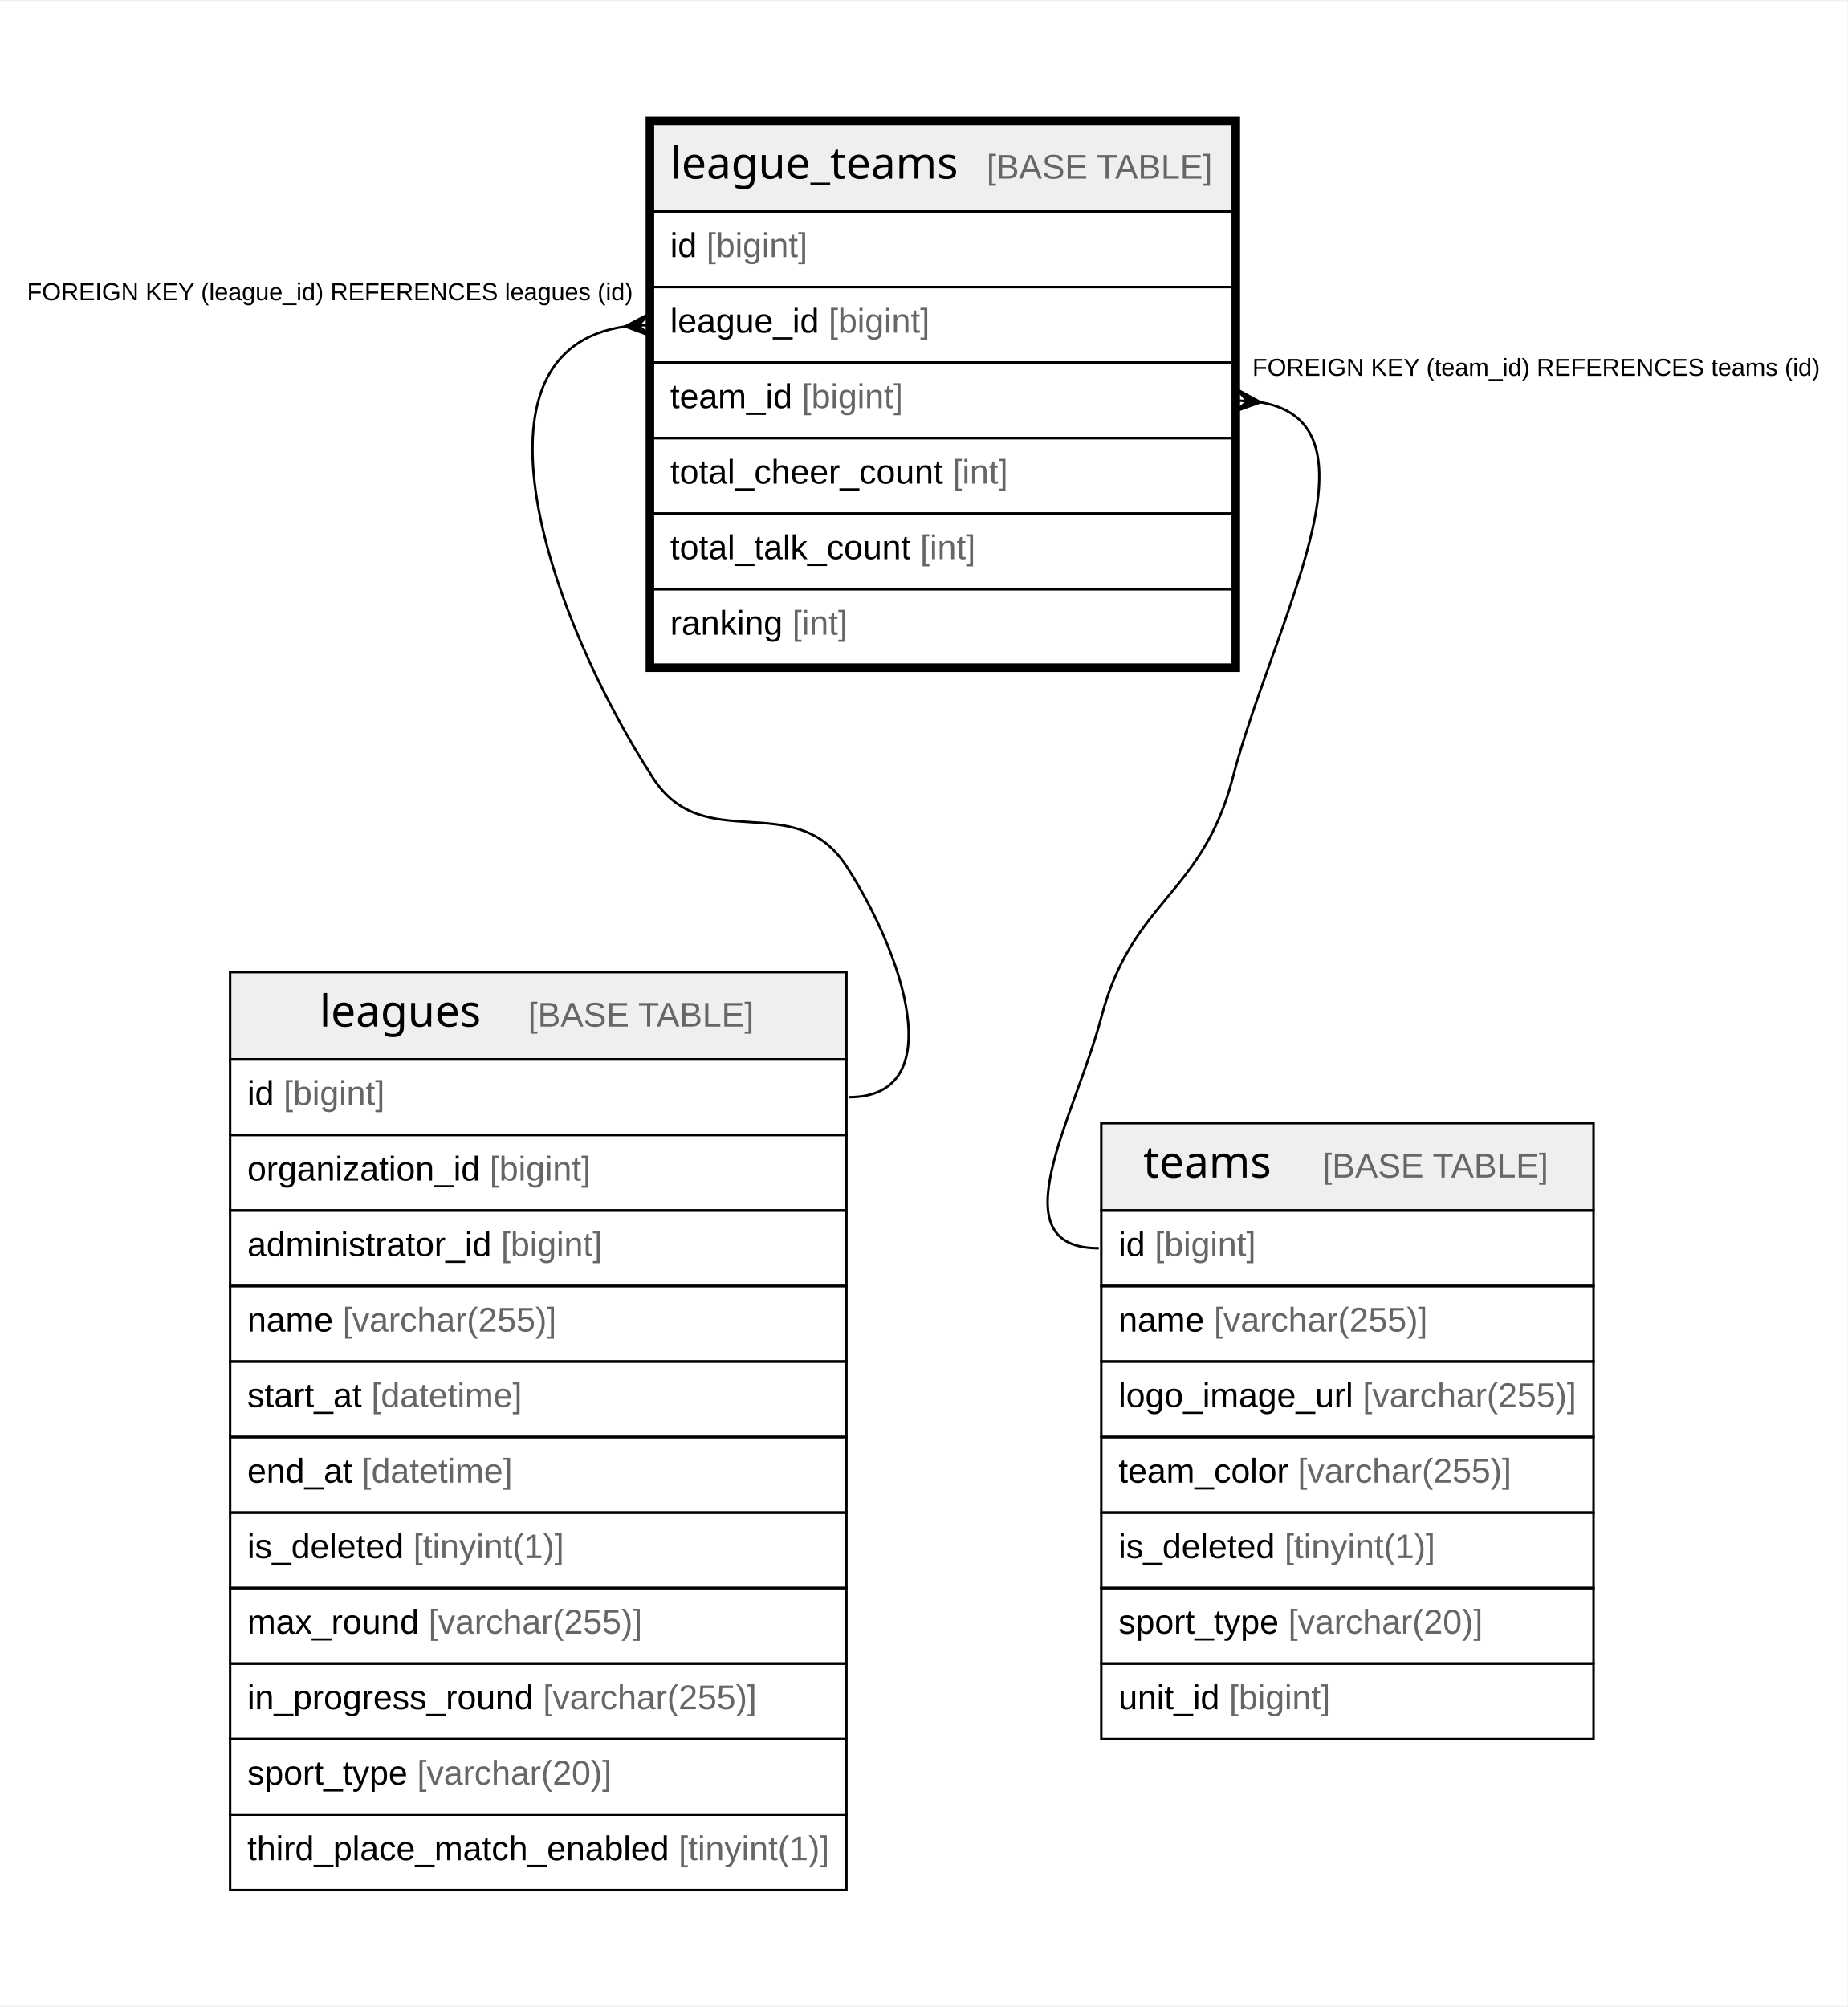
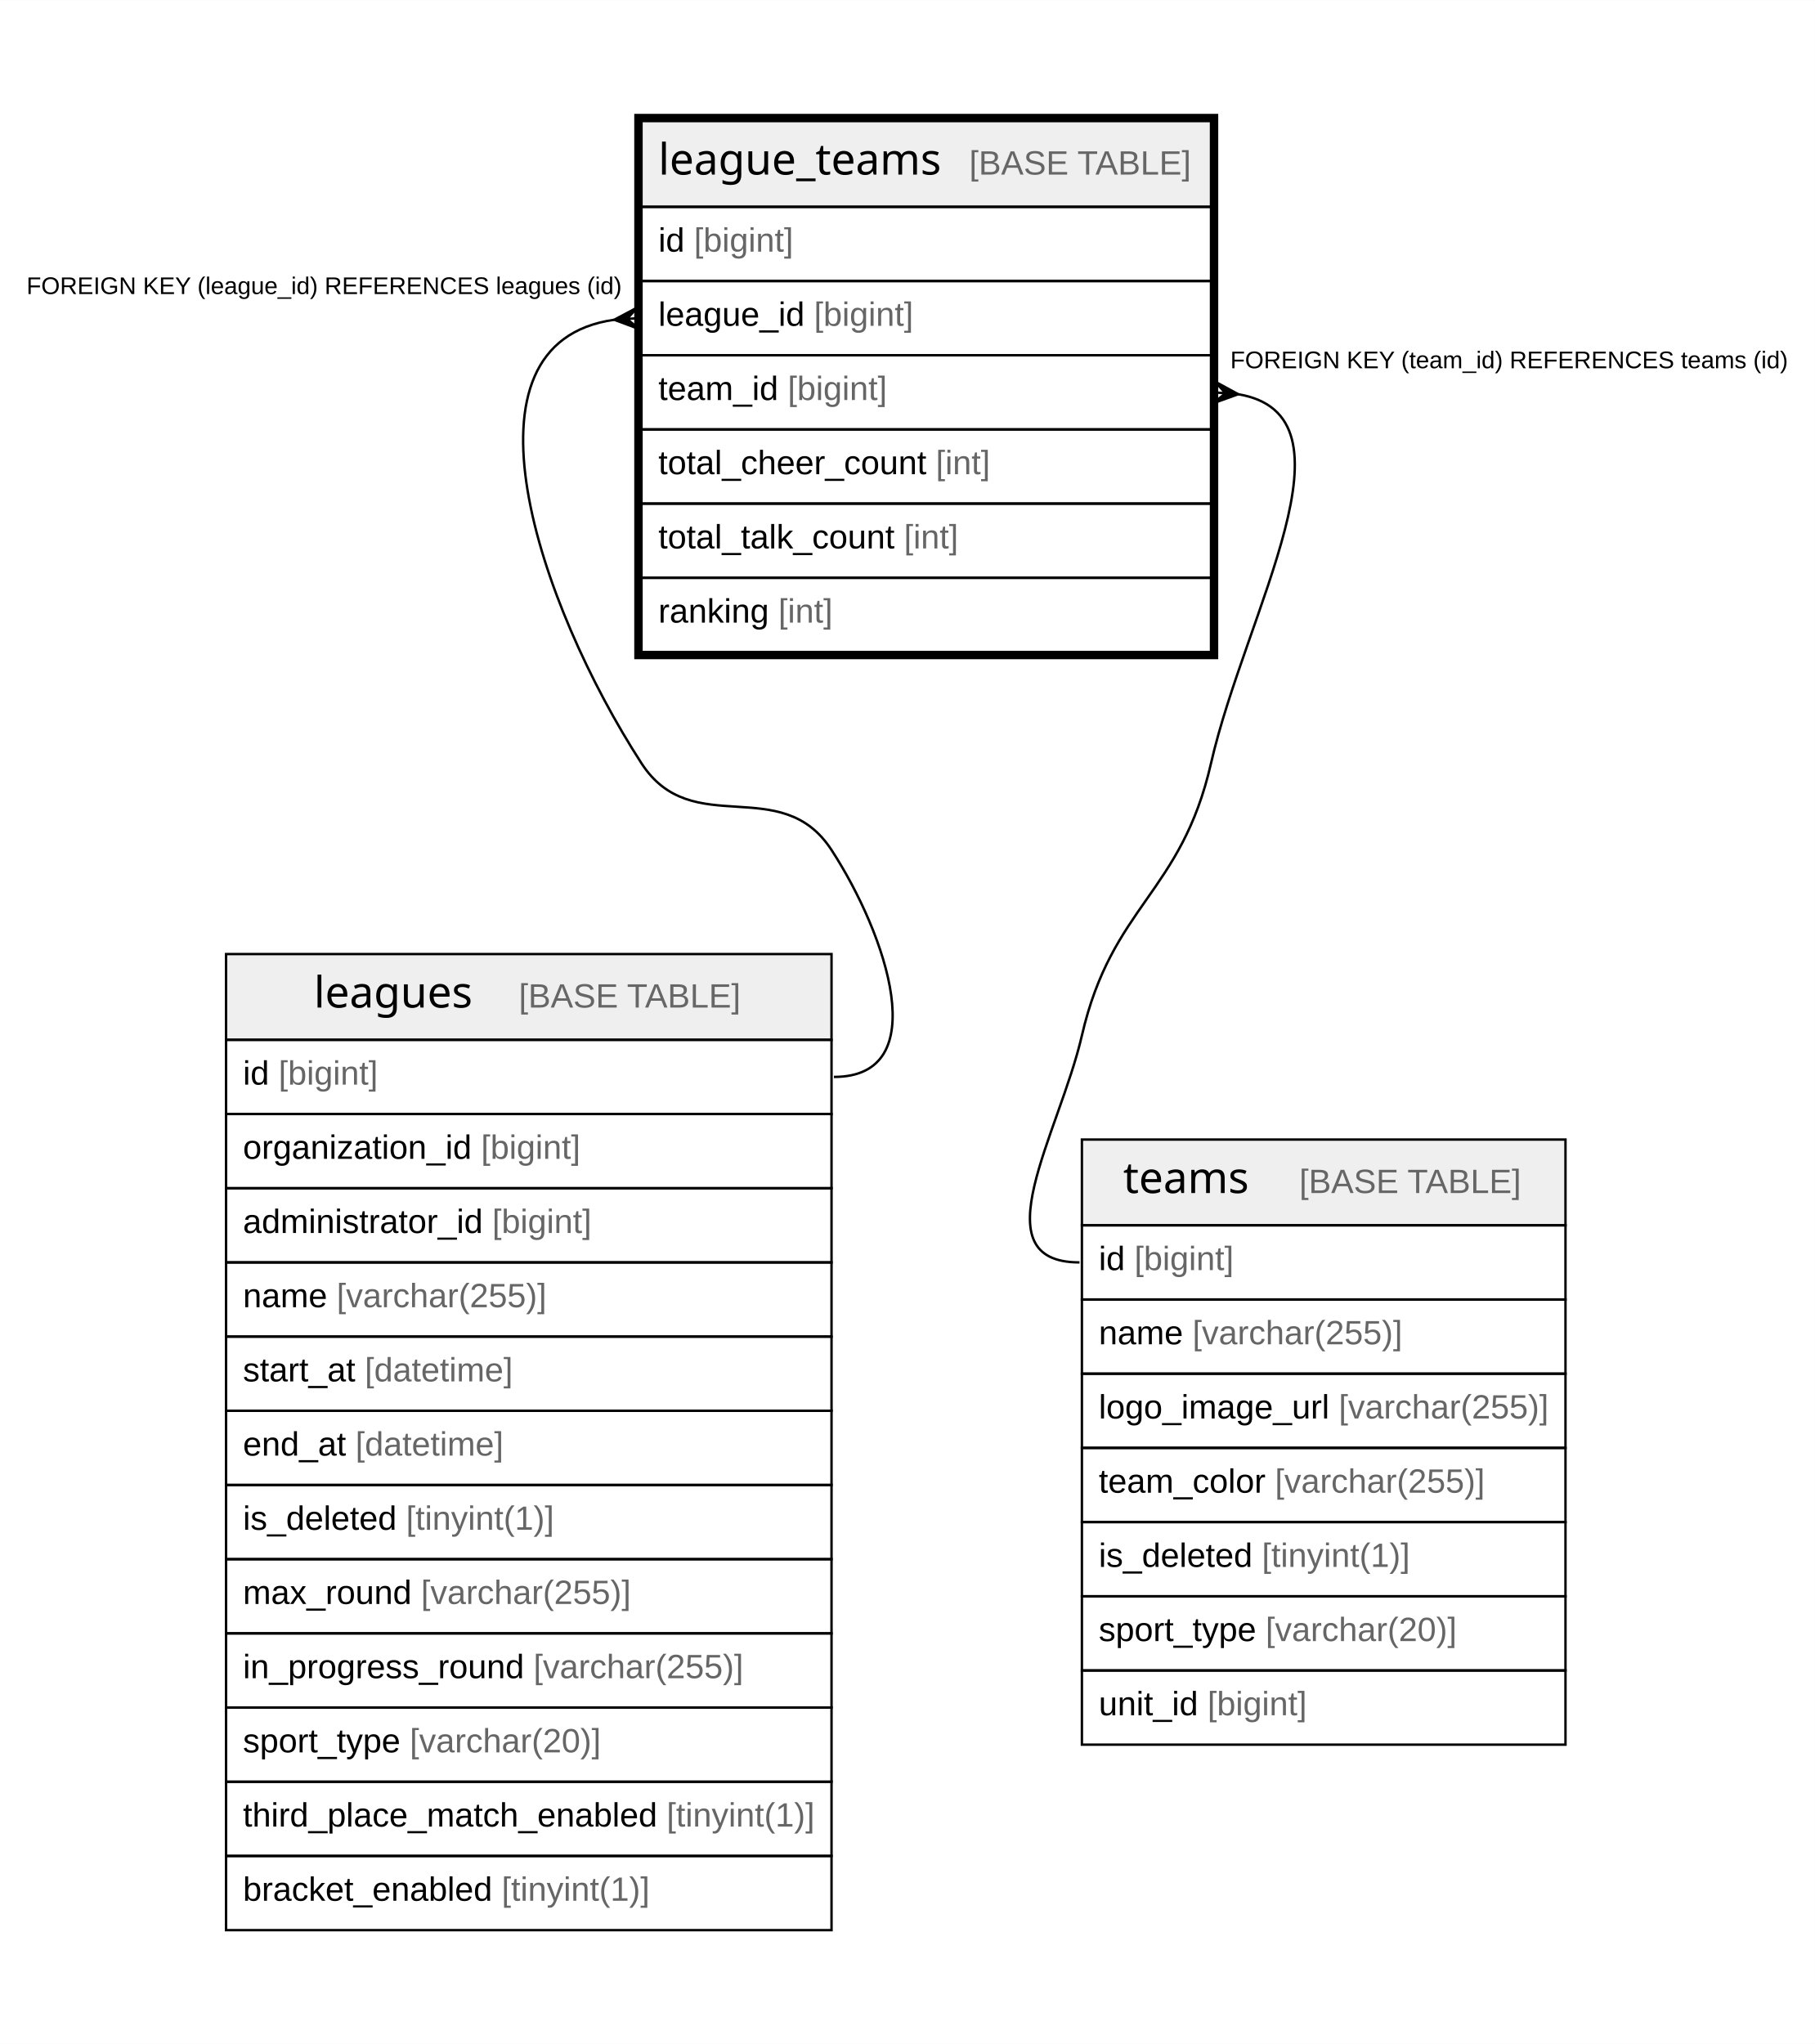
- <svg xmlns="http://www.w3.org/2000/svg" width="753pt" height="818pt" viewBox="0.00 0.00 753.47 817.60">
-   <g id="graph0" class="graph" transform="scale(1 1) rotate(0) translate(4 813.6)">
-     <polygon fill="white" stroke="none" points="-4,4 -4,-813.6 749.47,-813.6 749.47,4 -4,4" />
+ <svg xmlns="http://www.w3.org/2000/svg" width="753pt" height="848pt" viewBox="0.00 0.00 753.47 848.40">
+   <g id="graph0" class="graph" transform="scale(1 1) rotate(0) translate(4 844.4)">
+     <polygon fill="white" stroke="none" points="-4,4 -4,-844.4 749.47,-844.4 749.47,4 -4,4" />
    <g id="node1" class="node">
-       <polygon fill="#efefef" stroke="none" points="262.31,-727.8 262.31,-763.4 498.75,-763.4 498.75,-727.8 262.31,-727.8" />
-       <polygon fill="none" stroke="black" points="262.31,-727.8 262.31,-763.4 498.75,-763.4 498.75,-727.8 262.31,-727.8" />
-       <text text-anchor="start" x="269.31" y="-741.2" font-family="Arial Bold" font-size="18.00">league_teams</text>
-       <text text-anchor="start" x="367.26" y="-741.2" font-family="Arial" font-size="14.00">    </text>
-       <text text-anchor="start" x="398.38" y="-741.2" font-family="Arial" font-size="14.00" fill="#666666">[BASE TABLE]</text>
+       <polygon fill="#efefef" stroke="none" points="262.31,-758.6 262.31,-794.2 498.75,-794.2 498.75,-758.6 262.31,-758.6" />
+       <polygon fill="none" stroke="black" points="262.31,-758.6 262.31,-794.2 498.75,-794.2 498.75,-758.6 262.31,-758.6" />
+       <text text-anchor="start" x="269.31" y="-772" font-family="Arial Bold" font-size="18.00">league_teams</text>
+       <text text-anchor="start" x="367.26" y="-772" font-family="Arial" font-size="14.00">    </text>
+       <text text-anchor="start" x="398.38" y="-772" font-family="Arial" font-size="14.00" fill="#666666">[BASE TABLE]</text>
+       <polygon fill="none" stroke="black" points="262.31,-727.8 262.31,-758.6 498.75,-758.6 498.75,-727.8 262.31,-727.8" />
+       <text text-anchor="start" x="269.31" y="-740" font-family="Arial" font-size="14.00">id </text>
+       <text text-anchor="start" x="284.1" y="-740" font-family="Arial" font-size="14.00" fill="#666666">[bigint]</text>
      <polygon fill="none" stroke="black" points="262.31,-697 262.31,-727.8 498.75,-727.8 498.75,-697 262.31,-697" />
-       <text text-anchor="start" x="269.31" y="-709.2" font-family="Arial" font-size="14.00">id </text>
-       <text text-anchor="start" x="284.1" y="-709.2" font-family="Arial" font-size="14.00" fill="#666666">[bigint]</text>
+       <text text-anchor="start" x="269.31" y="-709.2" font-family="Arial" font-size="14.00">league_id </text>
+       <text text-anchor="start" x="333.92" y="-709.2" font-family="Arial" font-size="14.00" fill="#666666">[bigint]</text>
      <polygon fill="none" stroke="black" points="262.31,-666.2 262.31,-697 498.75,-697 498.75,-666.2 262.31,-666.2" />
-       <text text-anchor="start" x="269.31" y="-678.4" font-family="Arial" font-size="14.00">league_id </text>
-       <text text-anchor="start" x="333.92" y="-678.4" font-family="Arial" font-size="14.00" fill="#666666">[bigint]</text>
+       <text text-anchor="start" x="269.31" y="-678.4" font-family="Arial" font-size="14.00">team_id </text>
+       <text text-anchor="start" x="323.01" y="-678.4" font-family="Arial" font-size="14.00" fill="#666666">[bigint]</text>
      <polygon fill="none" stroke="black" points="262.31,-635.4 262.31,-666.2 498.75,-666.2 498.75,-635.4 262.31,-635.4" />
-       <text text-anchor="start" x="269.31" y="-647.6" font-family="Arial" font-size="14.00">team_id </text>
-       <text text-anchor="start" x="323.01" y="-647.6" font-family="Arial" font-size="14.00" fill="#666666">[bigint]</text>
+       <text text-anchor="start" x="269.31" y="-647.6" font-family="Arial" font-size="14.00">total_cheer_count </text>
+       <text text-anchor="start" x="384.5" y="-647.6" font-family="Arial" font-size="14.00" fill="#666666">[int]</text>
      <polygon fill="none" stroke="black" points="262.31,-604.6 262.31,-635.4 498.75,-635.4 498.75,-604.6 262.31,-604.6" />
-       <text text-anchor="start" x="269.31" y="-616.8" font-family="Arial" font-size="14.00">total_cheer_count </text>
-       <text text-anchor="start" x="384.5" y="-616.8" font-family="Arial" font-size="14.00" fill="#666666">[int]</text>
+       <text text-anchor="start" x="269.31" y="-616.8" font-family="Arial" font-size="14.00">total_talk_count </text>
+       <text text-anchor="start" x="371.27" y="-616.8" font-family="Arial" font-size="14.00" fill="#666666">[int]</text>
      <polygon fill="none" stroke="black" points="262.31,-573.8 262.31,-604.6 498.75,-604.6 498.75,-573.8 262.31,-573.8" />
-       <text text-anchor="start" x="269.31" y="-586" font-family="Arial" font-size="14.00">total_talk_count </text>
-       <text text-anchor="start" x="371.27" y="-586" font-family="Arial" font-size="14.00" fill="#666666">[int]</text>
-       <polygon fill="none" stroke="black" points="262.31,-543 262.31,-573.8 498.75,-573.8 498.75,-543 262.31,-543" />
-       <text text-anchor="start" x="269.31" y="-555.2" font-family="Arial" font-size="14.00">ranking </text>
-       <text text-anchor="start" x="319.12" y="-555.2" font-family="Arial" font-size="14.00" fill="#666666">[int]</text>
-       <polygon fill="none" stroke="black" stroke-width="3" points="260.81,-541.5 260.81,-764.9 500.25,-764.9 500.25,-541.5 260.81,-541.5" />
+       <text text-anchor="start" x="269.31" y="-586" font-family="Arial" font-size="14.00">ranking </text>
+       <text text-anchor="start" x="319.12" y="-586" font-family="Arial" font-size="14.00" fill="#666666">[int]</text>
+       <polygon fill="none" stroke="black" stroke-width="3" points="260.81,-572.3 260.81,-795.7 500.25,-795.7 500.25,-572.3 260.81,-572.3" />
    </g>
    <g id="node2" class="node">
-       <polygon fill="#efefef" stroke="none" points="89.85,-382 89.85,-417.6 341.21,-417.6 341.21,-382 89.85,-382" />
-       <polygon fill="none" stroke="black" points="89.85,-382 89.85,-417.6 341.21,-417.6 341.21,-382 89.85,-382" />
-       <text text-anchor="start" x="126.3" y="-395.4" font-family="Arial Bold" font-size="18.00">leagues</text>
-       <text text-anchor="start" x="180.27" y="-395.4" font-family="Arial" font-size="14.00">    </text>
-       <text text-anchor="start" x="211.39" y="-395.4" font-family="Arial" font-size="14.00" fill="#666666">[BASE TABLE]</text>
+       <polygon fill="#efefef" stroke="none" points="89.85,-412.8 89.85,-448.4 341.21,-448.4 341.21,-412.8 89.85,-412.8" />
+       <polygon fill="none" stroke="black" points="89.85,-412.8 89.85,-448.4 341.21,-448.4 341.21,-412.8 89.85,-412.8" />
+       <text text-anchor="start" x="126.3" y="-426.2" font-family="Arial Bold" font-size="18.00">leagues</text>
+       <text text-anchor="start" x="180.27" y="-426.2" font-family="Arial" font-size="14.00">    </text>
+       <text text-anchor="start" x="211.39" y="-426.2" font-family="Arial" font-size="14.00" fill="#666666">[BASE TABLE]</text>
+       <polygon fill="none" stroke="black" points="89.85,-382 89.85,-412.8 341.21,-412.8 341.21,-382 89.85,-382" />
+       <text text-anchor="start" x="96.85" y="-394.2" font-family="Arial" font-size="14.00">id </text>
+       <text text-anchor="start" x="111.64" y="-394.2" font-family="Arial" font-size="14.00" fill="#666666">[bigint]</text>
      <polygon fill="none" stroke="black" points="89.85,-351.2 89.85,-382 341.21,-382 341.21,-351.2 89.85,-351.2" />
-       <text text-anchor="start" x="96.85" y="-363.4" font-family="Arial" font-size="14.00">id </text>
-       <text text-anchor="start" x="111.64" y="-363.4" font-family="Arial" font-size="14.00" fill="#666666">[bigint]</text>
+       <text text-anchor="start" x="96.85" y="-363.4" font-family="Arial" font-size="14.00">organization_id </text>
+       <text text-anchor="start" x="195.7" y="-363.4" font-family="Arial" font-size="14.00" fill="#666666">[bigint]</text>
      <polygon fill="none" stroke="black" points="89.85,-320.4 89.85,-351.2 341.21,-351.2 341.21,-320.4 89.85,-320.4" />
-       <text text-anchor="start" x="96.85" y="-332.6" font-family="Arial" font-size="14.00">organization_id </text>
-       <text text-anchor="start" x="195.7" y="-332.6" font-family="Arial" font-size="14.00" fill="#666666">[bigint]</text>
+       <text text-anchor="start" x="96.85" y="-332.6" font-family="Arial" font-size="14.00">administrator_id </text>
+       <text text-anchor="start" x="200.34" y="-332.6" font-family="Arial" font-size="14.00" fill="#666666">[bigint]</text>
      <polygon fill="none" stroke="black" points="89.85,-289.6 89.85,-320.4 341.21,-320.4 341.21,-289.6 89.85,-289.6" />
-       <text text-anchor="start" x="96.85" y="-301.8" font-family="Arial" font-size="14.00">administrator_id </text>
-       <text text-anchor="start" x="200.34" y="-301.8" font-family="Arial" font-size="14.00" fill="#666666">[bigint]</text>
+       <text text-anchor="start" x="96.85" y="-301.8" font-family="Arial" font-size="14.00">name </text>
+       <text text-anchor="start" x="135.76" y="-301.8" font-family="Arial" font-size="14.00" fill="#666666">[varchar(255)]</text>
      <polygon fill="none" stroke="black" points="89.85,-258.8 89.85,-289.6 341.21,-289.6 341.21,-258.8 89.85,-258.8" />
-       <text text-anchor="start" x="96.85" y="-271" font-family="Arial" font-size="14.00">name </text>
-       <text text-anchor="start" x="135.76" y="-271" font-family="Arial" font-size="14.00" fill="#666666">[varchar(255)]</text>
+       <text text-anchor="start" x="96.85" y="-271" font-family="Arial" font-size="14.00">start_at </text>
+       <text text-anchor="start" x="147.43" y="-271" font-family="Arial" font-size="14.00" fill="#666666">[datetime]</text>
      <polygon fill="none" stroke="black" points="89.85,-228 89.85,-258.8 341.21,-258.8 341.21,-228 89.85,-228" />
-       <text text-anchor="start" x="96.85" y="-240.2" font-family="Arial" font-size="14.00">start_at </text>
-       <text text-anchor="start" x="147.43" y="-240.2" font-family="Arial" font-size="14.00" fill="#666666">[datetime]</text>
+       <text text-anchor="start" x="96.85" y="-240.2" font-family="Arial" font-size="14.00">end_at </text>
+       <text text-anchor="start" x="143.56" y="-240.2" font-family="Arial" font-size="14.00" fill="#666666">[datetime]</text>
      <polygon fill="none" stroke="black" points="89.85,-197.2 89.85,-228 341.21,-228 341.21,-197.2 89.85,-197.2" />
-       <text text-anchor="start" x="96.85" y="-209.4" font-family="Arial" font-size="14.00">end_at </text>
-       <text text-anchor="start" x="143.56" y="-209.4" font-family="Arial" font-size="14.00" fill="#666666">[datetime]</text>
+       <text text-anchor="start" x="96.85" y="-209.4" font-family="Arial" font-size="14.00">is_deleted </text>
+       <text text-anchor="start" x="164.57" y="-209.4" font-family="Arial" font-size="14.00" fill="#666666">[tinyint(1)]</text>
      <polygon fill="none" stroke="black" points="89.85,-166.4 89.85,-197.2 341.21,-197.2 341.21,-166.4 89.85,-166.4" />
-       <text text-anchor="start" x="96.85" y="-178.6" font-family="Arial" font-size="14.00">is_deleted </text>
-       <text text-anchor="start" x="164.57" y="-178.6" font-family="Arial" font-size="14.00" fill="#666666">[tinyint(1)]</text>
+       <text text-anchor="start" x="96.85" y="-178.6" font-family="Arial" font-size="14.00">max_round </text>
+       <text text-anchor="start" x="170.78" y="-178.6" font-family="Arial" font-size="14.00" fill="#666666">[varchar(255)]</text>
      <polygon fill="none" stroke="black" points="89.85,-135.6 89.85,-166.4 341.21,-166.4 341.21,-135.6 89.85,-135.6" />
-       <text text-anchor="start" x="96.85" y="-147.8" font-family="Arial" font-size="14.00">max_round </text>
-       <text text-anchor="start" x="170.78" y="-147.8" font-family="Arial" font-size="14.00" fill="#666666">[varchar(255)]</text>
+       <text text-anchor="start" x="96.85" y="-147.8" font-family="Arial" font-size="14.00">in_progress_round </text>
+       <text text-anchor="start" x="217.48" y="-147.8" font-family="Arial" font-size="14.00" fill="#666666">[varchar(255)]</text>
      <polygon fill="none" stroke="black" points="89.85,-104.8 89.85,-135.6 341.21,-135.6 341.21,-104.8 89.85,-104.8" />
-       <text text-anchor="start" x="96.85" y="-117" font-family="Arial" font-size="14.00">in_progress_round </text>
-       <text text-anchor="start" x="217.48" y="-117" font-family="Arial" font-size="14.00" fill="#666666">[varchar(255)]</text>
+       <text text-anchor="start" x="96.85" y="-117" font-family="Arial" font-size="14.00">sport_type </text>
+       <text text-anchor="start" x="166.11" y="-117" font-family="Arial" font-size="14.00" fill="#666666">[varchar(20)]</text>
      <polygon fill="none" stroke="black" points="89.85,-74 89.85,-104.8 341.21,-104.8 341.21,-74 89.85,-74" />
-       <text text-anchor="start" x="96.85" y="-86.2" font-family="Arial" font-size="14.00">sport_type </text>
-       <text text-anchor="start" x="166.11" y="-86.2" font-family="Arial" font-size="14.00" fill="#666666">[varchar(20)]</text>
+       <text text-anchor="start" x="96.85" y="-86.2" font-family="Arial" font-size="14.00">third_place_match_enabled </text>
+       <text text-anchor="start" x="272.75" y="-86.2" font-family="Arial" font-size="14.00" fill="#666666">[tinyint(1)]</text>
      <polygon fill="none" stroke="black" points="89.85,-43.2 89.85,-74 341.21,-74 341.21,-43.2 89.85,-43.2" />
-       <text text-anchor="start" x="96.85" y="-55.4" font-family="Arial" font-size="14.00">third_place_match_enabled </text>
-       <text text-anchor="start" x="272.75" y="-55.4" font-family="Arial" font-size="14.00" fill="#666666">[tinyint(1)]</text>
+       <text text-anchor="start" x="96.85" y="-55.4" font-family="Arial" font-size="14.00">bracket_enabled </text>
+       <text text-anchor="start" x="204.26" y="-55.4" font-family="Arial" font-size="14.00" fill="#666666">[tinyint(1)]</text>
    </g>
    <g id="edge1" class="edge">
-       <path fill="none" stroke="black" d="M250.96,-680.91C182.65,-671.29 219.71,-562.67 262.31,-496.8 283.24,-464.43 320.2,-493.11 341.21,-460.8 364.04,-425.7 384.08,-366.6 342.21,-366.6" />
-       <polygon fill="black" stroke="black" points="251,-680.92 260.68,-686.07 256.32,-681.27 260.64,-681.56 260.64,-681.56 260.64,-681.56 256.32,-681.27 261.27,-677.09 251,-680.92" />
-       <text text-anchor="start" x="7" y="-691.6" font-family="Arial" font-size="10.00">FOREIGN KEY (league_id) REFERENCES leagues (id)</text>
+       <path fill="none" stroke="black" d="M250.96,-711.71C182.65,-702.09 219.71,-593.47 262.31,-527.6 283.24,-495.23 320.2,-523.91 341.21,-491.6 364.04,-456.5 384.08,-397.4 342.21,-397.4" />
+       <polygon fill="black" stroke="black" points="251,-711.72 260.68,-716.87 256.32,-712.07 260.64,-712.36 260.64,-712.36 260.64,-712.36 256.32,-712.07 261.27,-707.89 251,-711.72" />
+       <text text-anchor="start" x="7" y="-722.4" font-family="Arial" font-size="10.00">FOREIGN KEY (league_id) REFERENCES leagues (id)</text>
    </g>
    <g id="node3" class="node">
-       <polygon fill="#efefef" stroke="none" points="445.15,-320.4 445.15,-356 645.91,-356 645.91,-320.4 445.15,-320.4" />
-       <polygon fill="none" stroke="black" points="445.15,-320.4 445.15,-356 645.91,-356 645.91,-320.4 445.15,-320.4" />
-       <text text-anchor="start" x="462.29" y="-333.8" font-family="Arial Bold" font-size="18.00">teams</text>
-       <text text-anchor="start" x="504.28" y="-333.8" font-family="Arial" font-size="14.00">    </text>
-       <text text-anchor="start" x="535.4" y="-333.8" font-family="Arial" font-size="14.00" fill="#666666">[BASE TABLE]</text>
-       <polygon fill="none" stroke="black" points="445.15,-289.6 445.15,-320.4 645.91,-320.4 645.91,-289.6 445.15,-289.6" />
-       <text text-anchor="start" x="452.15" y="-301.8" font-family="Arial" font-size="14.00">id </text>
-       <text text-anchor="start" x="466.94" y="-301.8" font-family="Arial" font-size="14.00" fill="#666666">[bigint]</text>
-       <polygon fill="none" stroke="black" points="445.15,-258.8 445.15,-289.6 645.91,-289.6 645.91,-258.8 445.15,-258.8" />
-       <text text-anchor="start" x="452.15" y="-271" font-family="Arial" font-size="14.00">name </text>
-       <text text-anchor="start" x="491.06" y="-271" font-family="Arial" font-size="14.00" fill="#666666">[varchar(255)]</text>
-       <polygon fill="none" stroke="black" points="445.15,-228 445.15,-258.8 645.91,-258.8 645.91,-228 445.15,-228" />
-       <text text-anchor="start" x="452.15" y="-240.2" font-family="Arial" font-size="14.00">logo_image_url </text>
-       <text text-anchor="start" x="551.77" y="-240.2" font-family="Arial" font-size="14.00" fill="#666666">[varchar(255)]</text>
-       <polygon fill="none" stroke="black" points="445.15,-197.2 445.15,-228 645.91,-228 645.91,-197.2 445.15,-197.2" />
-       <text text-anchor="start" x="452.15" y="-209.4" font-family="Arial" font-size="14.00">team_color </text>
-       <text text-anchor="start" x="525.29" y="-209.4" font-family="Arial" font-size="14.00" fill="#666666">[varchar(255)]</text>
-       <polygon fill="none" stroke="black" points="445.15,-166.4 445.15,-197.2 645.91,-197.2 645.91,-166.4 445.15,-166.4" />
-       <text text-anchor="start" x="452.15" y="-178.6" font-family="Arial" font-size="14.00">is_deleted </text>
-       <text text-anchor="start" x="519.87" y="-178.6" font-family="Arial" font-size="14.00" fill="#666666">[tinyint(1)]</text>
-       <polygon fill="none" stroke="black" points="445.15,-135.6 445.15,-166.4 645.91,-166.4 645.91,-135.6 445.15,-135.6" />
-       <text text-anchor="start" x="452.15" y="-147.8" font-family="Arial" font-size="14.00">sport_type </text>
-       <text text-anchor="start" x="521.41" y="-147.8" font-family="Arial" font-size="14.00" fill="#666666">[varchar(20)]</text>
-       <polygon fill="none" stroke="black" points="445.15,-104.8 445.15,-135.6 645.91,-135.6 645.91,-104.8 445.15,-104.8" />
-       <text text-anchor="start" x="452.15" y="-117" font-family="Arial" font-size="14.00">unit_id </text>
-       <text text-anchor="start" x="497.29" y="-117" font-family="Arial" font-size="14.00" fill="#666666">[bigint]</text>
+       <polygon fill="#efefef" stroke="none" points="445.15,-335.8 445.15,-371.4 645.91,-371.4 645.91,-335.8 445.15,-335.8" />
+       <polygon fill="none" stroke="black" points="445.15,-335.8 445.15,-371.4 645.91,-371.4 645.91,-335.8 445.15,-335.8" />
+       <text text-anchor="start" x="462.29" y="-349.2" font-family="Arial Bold" font-size="18.00">teams</text>
+       <text text-anchor="start" x="504.28" y="-349.2" font-family="Arial" font-size="14.00">    </text>
+       <text text-anchor="start" x="535.4" y="-349.2" font-family="Arial" font-size="14.00" fill="#666666">[BASE TABLE]</text>
+       <polygon fill="none" stroke="black" points="445.15,-305 445.15,-335.8 645.91,-335.8 645.91,-305 445.15,-305" />
+       <text text-anchor="start" x="452.15" y="-317.2" font-family="Arial" font-size="14.00">id </text>
+       <text text-anchor="start" x="466.94" y="-317.2" font-family="Arial" font-size="14.00" fill="#666666">[bigint]</text>
+       <polygon fill="none" stroke="black" points="445.15,-274.2 445.15,-305 645.91,-305 645.91,-274.2 445.15,-274.2" />
+       <text text-anchor="start" x="452.15" y="-286.4" font-family="Arial" font-size="14.00">name </text>
+       <text text-anchor="start" x="491.06" y="-286.4" font-family="Arial" font-size="14.00" fill="#666666">[varchar(255)]</text>
+       <polygon fill="none" stroke="black" points="445.15,-243.4 445.15,-274.2 645.91,-274.2 645.91,-243.4 445.15,-243.4" />
+       <text text-anchor="start" x="452.15" y="-255.6" font-family="Arial" font-size="14.00">logo_image_url </text>
+       <text text-anchor="start" x="551.77" y="-255.6" font-family="Arial" font-size="14.00" fill="#666666">[varchar(255)]</text>
+       <polygon fill="none" stroke="black" points="445.15,-212.6 445.15,-243.4 645.91,-243.4 645.91,-212.6 445.15,-212.6" />
+       <text text-anchor="start" x="452.15" y="-224.8" font-family="Arial" font-size="14.00">team_color </text>
+       <text text-anchor="start" x="525.29" y="-224.8" font-family="Arial" font-size="14.00" fill="#666666">[varchar(255)]</text>
+       <polygon fill="none" stroke="black" points="445.15,-181.8 445.15,-212.6 645.91,-212.6 645.91,-181.8 445.15,-181.8" />
+       <text text-anchor="start" x="452.15" y="-194" font-family="Arial" font-size="14.00">is_deleted </text>
+       <text text-anchor="start" x="519.87" y="-194" font-family="Arial" font-size="14.00" fill="#666666">[tinyint(1)]</text>
+       <polygon fill="none" stroke="black" points="445.15,-151 445.15,-181.8 645.91,-181.8 645.91,-151 445.15,-151" />
+       <text text-anchor="start" x="452.15" y="-163.2" font-family="Arial" font-size="14.00">sport_type </text>
+       <text text-anchor="start" x="521.41" y="-163.2" font-family="Arial" font-size="14.00" fill="#666666">[varchar(20)]</text>
+       <polygon fill="none" stroke="black" points="445.15,-120.2 445.15,-151 645.91,-151 645.91,-120.2 445.15,-120.2" />
+       <text text-anchor="start" x="452.15" y="-132.4" font-family="Arial" font-size="14.00">unit_id </text>
+       <text text-anchor="start" x="497.29" y="-132.4" font-family="Arial" font-size="14.00" fill="#666666">[bigint]</text>
    </g>
    <g id="edge2" class="edge">
-       <path fill="none" stroke="black" d="M509.93,-650.03C562.59,-641.27 515.03,-559.42 498.75,-496.8 486.3,-448.9 457.7,-447.07 445.15,-399.2 434.53,-358.7 402.28,-305 444.15,-305" />
-       <polygon fill="black" stroke="black" points="510.06,-650.02 499.75,-646.29 504.74,-650.42 500.42,-650.75 500.42,-650.75 500.42,-650.75 504.74,-650.42 500.43,-655.26 510.06,-650.02" />
-       <text text-anchor="start" x="506.75" y="-660.8" font-family="Arial" font-size="10.00">FOREIGN KEY (team_id) REFERENCES teams (id)</text>
+       <path fill="none" stroke="black" d="M509.91,-680.83C562.39,-672.12 513.17,-590.68 498.75,-527.6 486.37,-473.41 457.65,-468.76 445.15,-414.6 435.74,-373.8 402.28,-320.4 444.15,-320.4" />
+       <polygon fill="black" stroke="black" points="510.06,-680.82 499.75,-677.09 504.74,-681.22 500.42,-681.55 500.42,-681.55 500.42,-681.55 504.74,-681.22 500.42,-686.06 510.06,-680.82" />
+       <text text-anchor="start" x="506.75" y="-691.6" font-family="Arial" font-size="10.00">FOREIGN KEY (team_id) REFERENCES teams (id)</text>
    </g>
  </g>
</svg>
